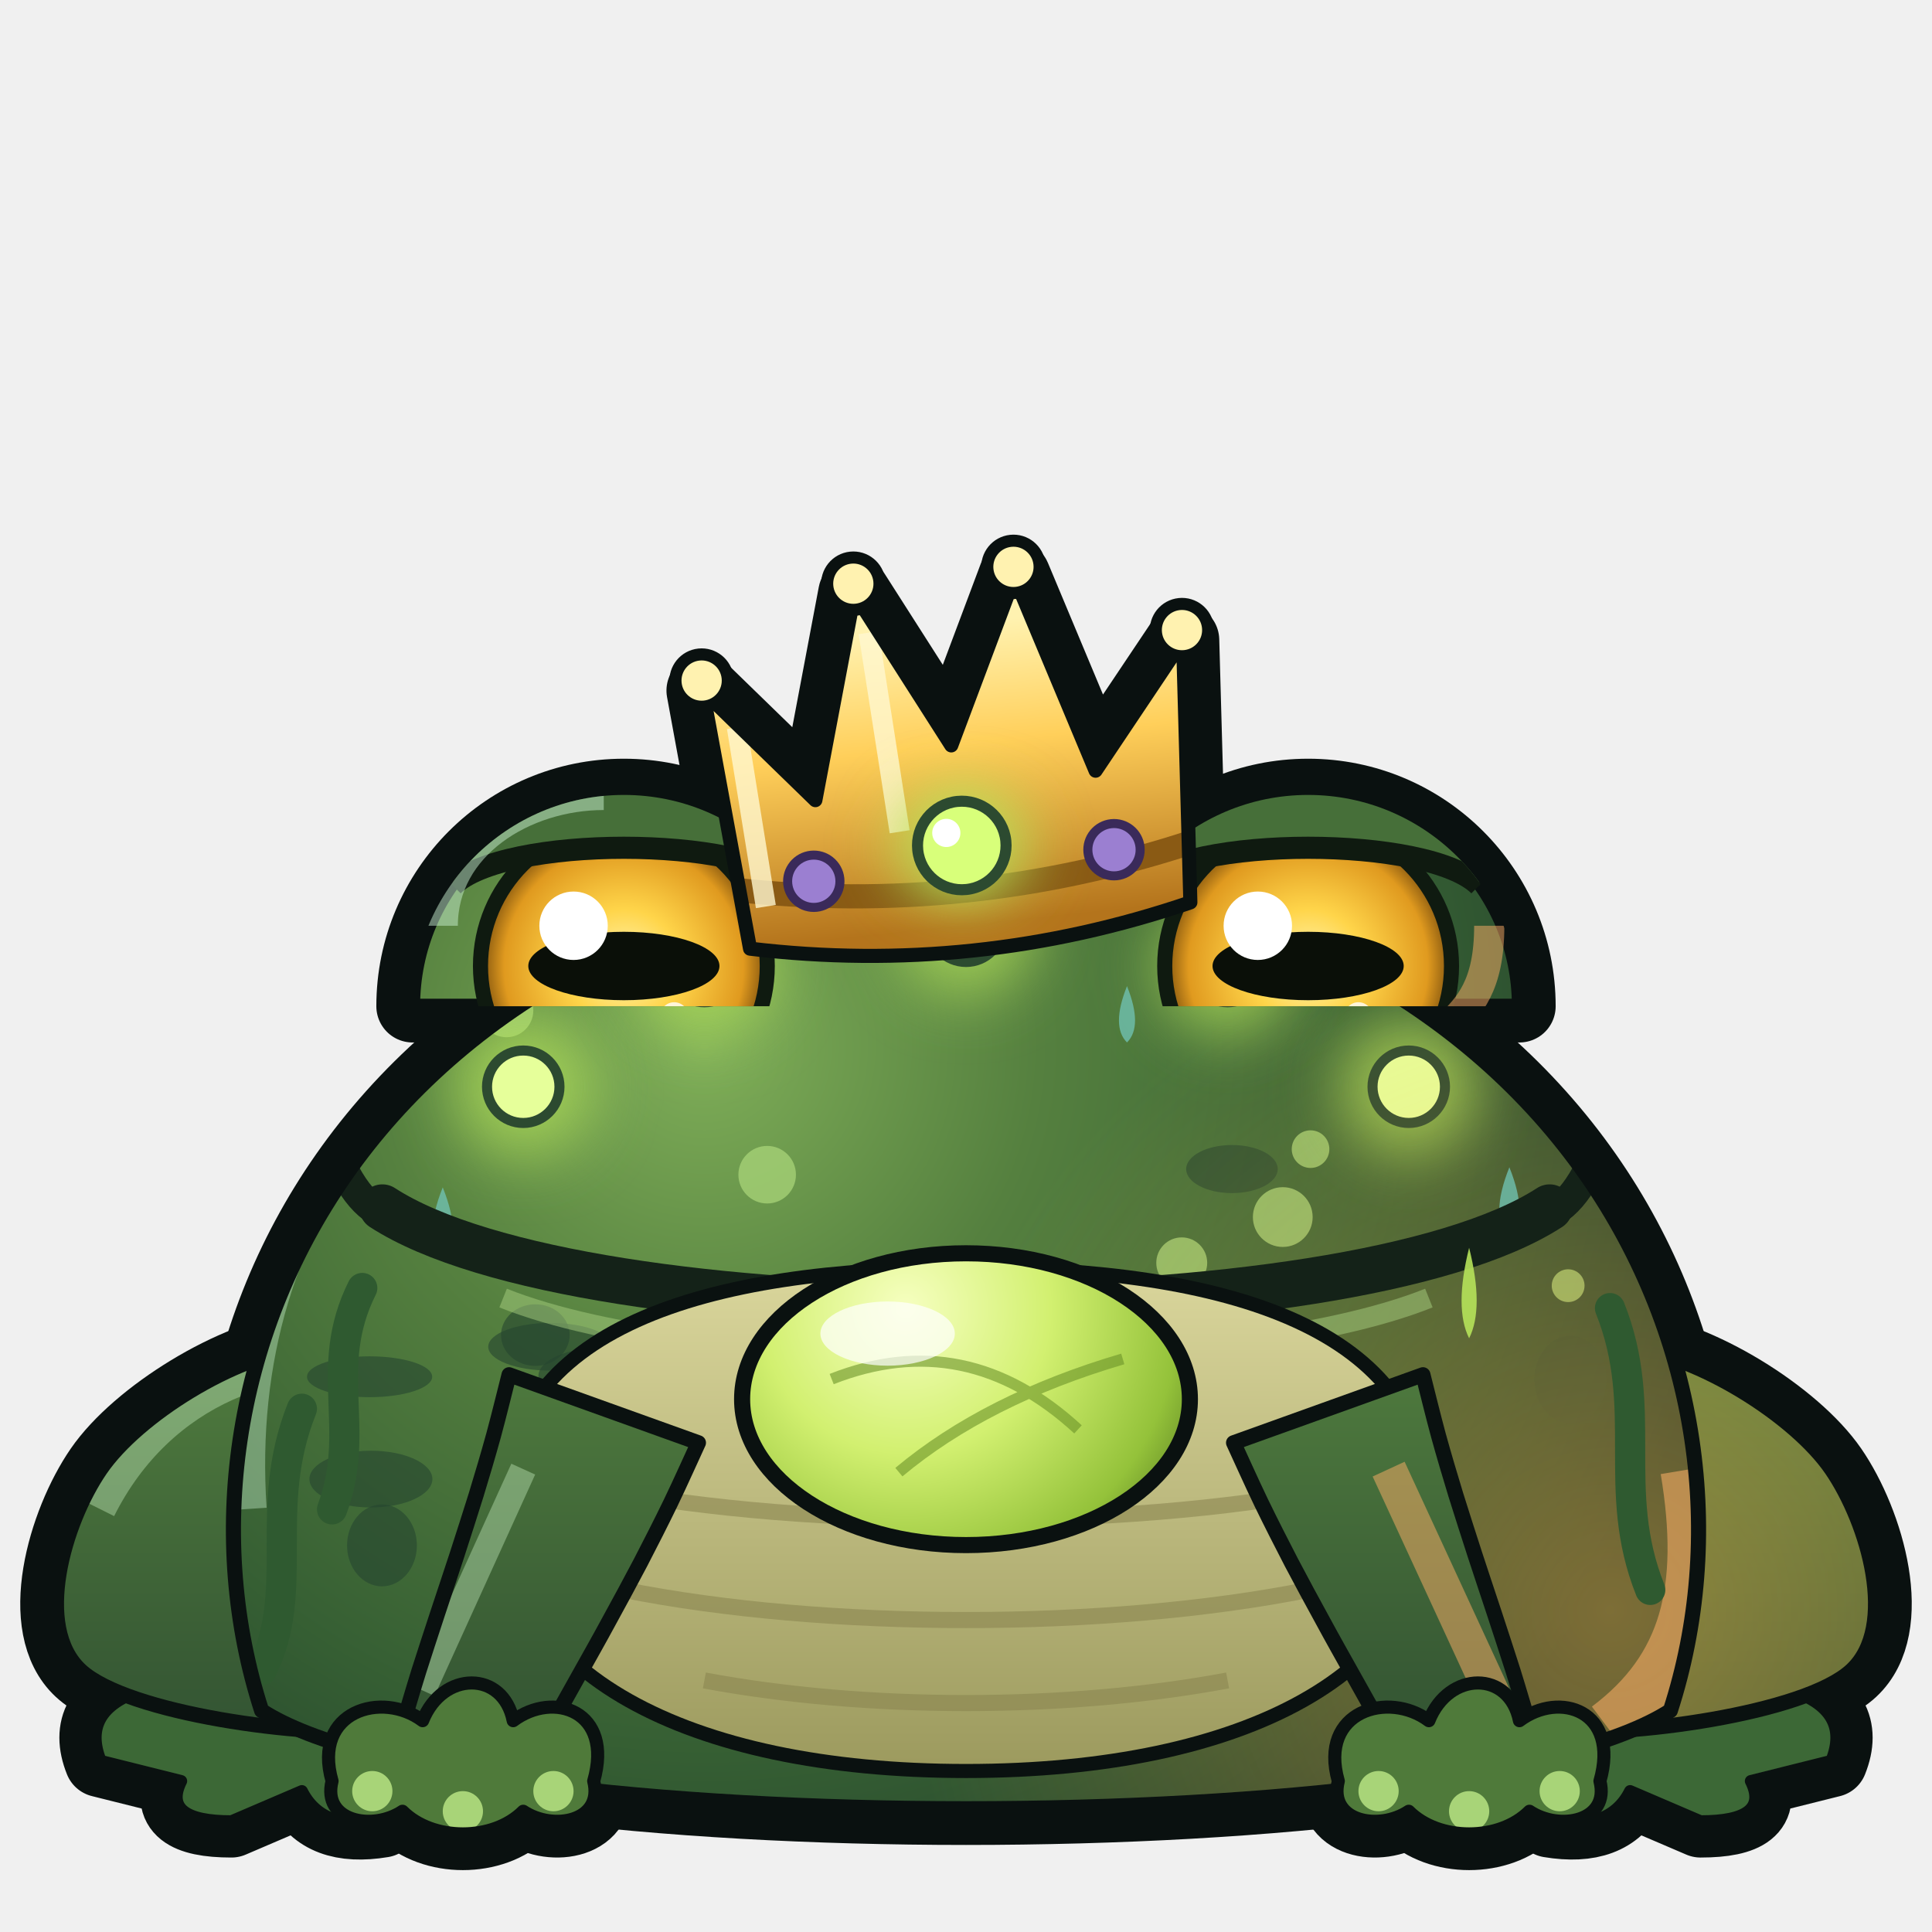
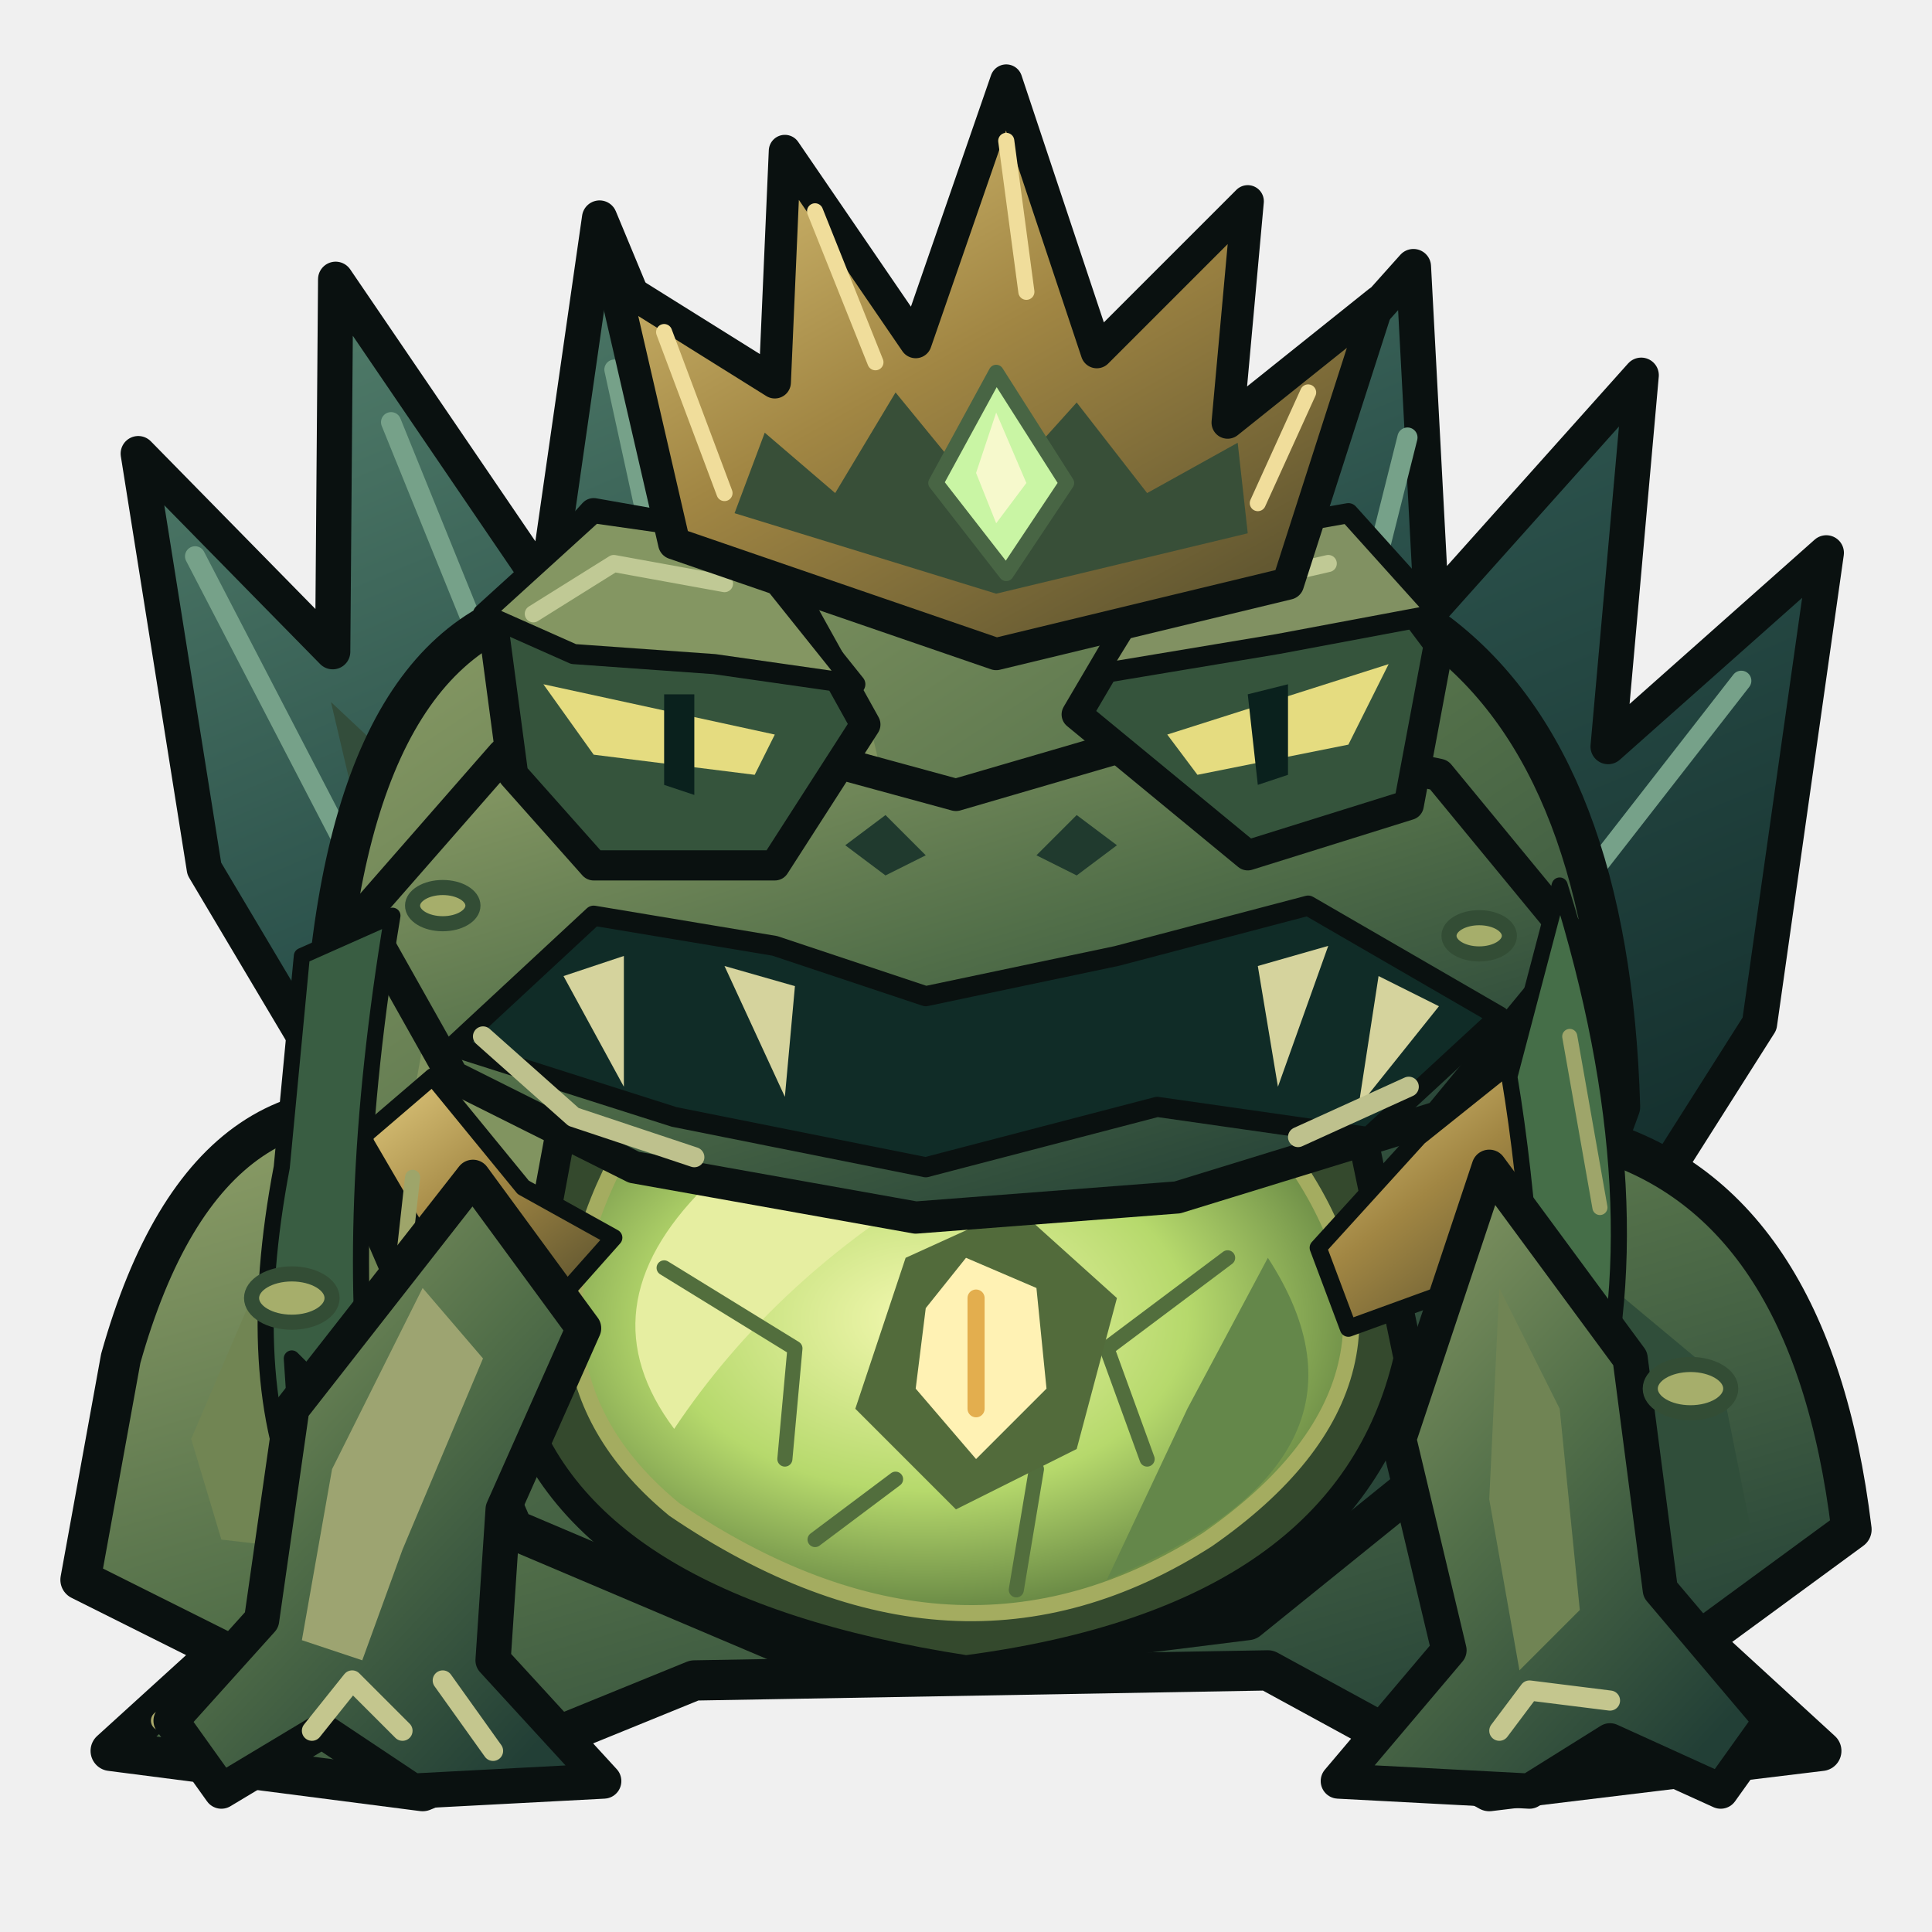
<svg xmlns="http://www.w3.org/2000/svg" viewBox="0 0 192 192" width="192" height="192">
  <defs>
-     <radialGradient id="bq0-skin" gradientUnits="userSpaceOnUse" cx="70" cy="104" r="104">
-       <stop offset="0" stop-color="#7fae58" />
-       <stop offset="0.32" stop-color="#55803f" />
-       <stop offset="0.68" stop-color="#355e33" />
-       <stop offset="1" stop-color="#1f3a2a" />
+     <linearGradient id="hl-marshqueen-0-skin" x1="0" y1="0" x2="0.75" y2="1">
+       <stop stop-color="#91a169" />
+       <stop offset=".52" stop-color="#526f49" />
+       <stop offset="1" stop-color="#223f36" />
+     </linearGradient>
+     <linearGradient id="hl-marshqueen-0-fin" x1="0" y1="0" x2="0.75" y2="1">
+       <stop stop-color="#5a8771" />
+       <stop offset=".52" stop-color="#2b514b" />
+       <stop offset="1" stop-color="#142f2d" />
+     </linearGradient>
+     <linearGradient id="hl-marshqueen-0-brass" x1="0" y1="0" x2="0.75" y2="1">
+       <stop stop-color="#e3cc80" />
+       <stop offset=".52" stop-color="#a18643" />
+       <stop offset="1" stop-color="#5c532f" />
+     </linearGradient>
+     <radialGradient id="hl-marshqueen-0-sac" cx=".45" cy=".42" r=".65">
+       <stop stop-color="#f3f8b0" />
+       <stop offset=".52" stop-color="#b6d96c" />
+       <stop offset="1" stop-color="#517039" />
    </radialGradient>
-     <linearGradient id="bq0-belly" gradientUnits="userSpaceOnUse" x1="0" y1="124" x2="0" y2="176">
-       <stop offset="0" stop-color="#dcd89e" />
-       <stop offset="1" stop-color="#9c9a5e" />
-     </linearGradient>
-     <radialGradient id="bq0-sac" gradientUnits="userSpaceOnUse" cx="90" cy="130" r="32">
-       <stop offset="0" stop-color="#f6ffc0" />
-       <stop offset="0.45" stop-color="#d2f070" />
-       <stop offset="0.85" stop-color="#94c23a" />
-       <stop offset="1" stop-color="#6a9228" />
-     </radialGradient>
-     <radialGradient id="bq0-iris" gradientUnits="userSpaceOnUse" cx="0" cy="0" r="14">
-       <stop offset="0" stop-color="#fff6b8" />
-       <stop offset="0.4" stop-color="#ffd54a" />
-       <stop offset="0.85" stop-color="#e09a1f" />
-       <stop offset="1" stop-color="#8a5a10" />
-     </radialGradient>
-     <linearGradient id="bq0-gold" gradientUnits="userSpaceOnUse" x1="0" y1="62" x2="0" y2="92">
-       <stop offset="0" stop-color="#fff2b0" />
-       <stop offset="0.4" stop-color="#ffcf5a" />
-       <stop offset="1" stop-color="#b4741c" />
-     </linearGradient>
-     <linearGradient id="bq0-limb" gradientUnits="userSpaceOnUse" x1="0" y1="120" x2="0" y2="182">
-       <stop offset="0" stop-color="#5a8a42" />
-       <stop offset="1" stop-color="#2c4a30" />
-     </linearGradient>
-     <radialGradient id="bq0-warm" gradientUnits="userSpaceOnUse" cx="160" cy="160" r="70">
-       <stop offset="0" stop-color="#ffb547" stop-opacity="0.42" />
-       <stop offset="1" stop-color="#ffb547" stop-opacity="0" />
-     </radialGradient>
-     <filter id="bq0-glow" x="-60%" y="-60%" width="220%" height="220%">
-       <feGaussianBlur stdDeviation="3" />
-     </filter>
-     <filter id="bq0-glow2" x="-60%" y="-60%" width="220%" height="220%">
-       <feGaussianBlur stdDeviation="5" />
-     </filter>
  </defs>
-   <g>
-     <path d="M 32 170 L 14 168 Q 8 170 10 175 L 18 177 Q 16 181 23 181 L 30 178 Q 32 182 38 181 L 42 175 Z" fill="#0a1110" stroke="#0a1110" stroke-width="7.2" stroke-linejoin="round" stroke-linecap="round" />
-     <path d="M 8 166 C 3.33 161.67 6.33 151.33 10 146 C 13.67 140.67 23.33 134.67 30 134 C 36.67 133.33 46 137.33 50 142 C 54 146.67 56 157 54 162 C 52 167 45.67 171.33 38 172 C 30.33 172.67 12.67 170.33 8 166 Z" transform="translate(96 178) scale(1 1) translate(-96 -178)" fill="#0a1110" stroke="#0a1110" stroke-width="7.2" stroke-linejoin="round" stroke-linecap="round" />
-     <path d="M 160 170 L 178 168 Q 184 170 182 175 L 174 177 Q 176 181 169 181 L 162 178 Q 160 182 154 181 L 150 175 Z" fill="#0a1110" stroke="#0a1110" stroke-width="7.2" stroke-linejoin="round" stroke-linecap="round" />
-     <path d="M 184 166 C 188.67 161.67 185.67 151.33 182 146 C 178.33 140.67 168.67 134.67 162 134 C 155.33 133.33 146 137.33 142 142 C 138 146.67 136 157 138 162 C 140 167 146.33 171.33 154 172 C 161.67 172.67 179.33 170.33 184 166 Z" transform="translate(96 178) scale(1 1) translate(-96 -178)" fill="#0a1110" stroke="#0a1110" stroke-width="7.2" stroke-linejoin="round" stroke-linecap="round" />
-     <path d="M 41 100 A 21 21 0 1 1 83 100 Z" transform="translate(96 178) scale(1 1) translate(-96 -178)" fill="#0a1110" stroke="#0a1110" stroke-width="7.2" stroke-linejoin="round" stroke-linecap="round" />
-     <path d="M 109 100 A 21 21 0 1 1 151 100 Z" transform="translate(96 178) scale(1 1) translate(-96 -178)" fill="#0a1110" stroke="#0a1110" stroke-width="7.2" stroke-linejoin="round" stroke-linecap="round" />
-     <path d="M 26 170 C 15 136 36 90 96 86 C 156 90 177 136 166 170 C 146 183 46 183 26 170 Z" transform="translate(96 178) scale(1 1) translate(-96 -178)" fill="#0a1110" stroke="#0a1110" stroke-width="7.2" stroke-linejoin="round" stroke-linecap="round" />
-     <path d="M 50.59 136.62 C 50.33 137.63 49.59 140.67 49.05 142.65 C 48.5 144.64 47.92 146.59 47.32 148.56 C 46.71 150.53 46.06 152.51 45.43 154.48 C 44.79 156.44 44.13 158.4 43.49 160.34 C 42.86 162.27 42.22 164.2 41.63 166.06 C 41.05 167.92 40.27 170.59 40 171.5 L 52 176.5 C 52.44 175.69 53.74 173.29 54.66 171.62 C 55.59 169.95 56.56 168.25 57.54 166.48 C 58.53 164.71 59.56 162.89 60.57 161.02 C 61.59 159.16 62.63 157.24 63.65 155.3 C 64.66 153.35 65.7 151.31 66.66 149.33 C 67.62 147.34 68.95 144.37 69.41 143.38 Z" fill="#0a1110" stroke="#0a1110" stroke-width="7.2" stroke-linejoin="round" stroke-linecap="round" />
-     <path d="M 33 177 C 31 170 38 168 42 171 C 44 166 50 166 51 171 C 55 168 61 170 59 177 C 60 181 55 182 52 180 C 49 183 43 183 40 180 C 37 182 32 181 33 177 Z" fill="#0a1110" stroke="#0a1110" stroke-width="7.2" stroke-linejoin="round" stroke-linecap="round" />
-     <path d="M 122.59 143.38 C 123.05 144.37 124.38 147.34 125.34 149.33 C 126.3 151.31 127.34 153.35 128.35 155.3 C 129.37 157.24 130.41 159.16 131.43 161.02 C 132.44 162.89 133.47 164.71 134.46 166.48 C 135.44 168.25 136.41 169.95 137.34 171.62 C 138.26 173.29 139.56 175.69 140 176.5 L 152 171.5 C 151.73 170.59 150.95 167.92 150.37 166.06 C 149.78 164.2 149.14 162.27 148.51 160.34 C 147.87 158.4 147.21 156.44 146.57 154.48 C 145.94 152.51 145.29 150.53 144.68 148.56 C 144.08 146.59 143.5 144.64 142.95 142.65 C 142.41 140.67 141.67 137.63 141.41 136.62 Z" fill="#0a1110" stroke="#0a1110" stroke-width="7.2" stroke-linejoin="round" stroke-linecap="round" />
-     <path d="M 133 177 C 131 170 138 168 142 171 C 144 166 150 166 151 171 C 155 168 161 170 159 177 C 160 181 155 182 152 180 C 149 183 143 183 140 180 C 137 182 132 181 133 177 Z" fill="#0a1110" stroke="#0a1110" stroke-width="7.2" stroke-linejoin="round" stroke-linecap="round" />
-     <path d="M 74 92 L 72 66 L 82 78 L 88 58 L 96 74 L 104 58 L 110 78 L 120 66 L 118 92 Q 96 97 74 92 Z" transform="translate(96 178) scale(1 1) translate(-96 -178) rotate(-6 96 88)" fill="#0a1110" stroke="#0a1110" stroke-width="7.2" stroke-linejoin="round" stroke-linecap="round" />
-   </g>
-   <g>
-     <g>
-       <path d="M 32 170 L 14 168 Q 8 170 10 175 L 18 177 Q 16 181 23 181 L 30 178 Q 32 182 38 181 L 42 175 Z" fill="#3c6836" />
-       <path d="M 32 170 L 14 168 Q 8 170 10 175 L 18 177 Q 16 181 23 181 L 30 178 Q 32 182 38 181 L 42 175 Z" fill="none" stroke="#0a1110" stroke-width="1.2" stroke-linejoin="round" stroke-linecap="round" />
+   <g stroke-linejoin="round" stroke-linecap="round">
+     <g transform="rotate(2 96 125)">
+       <path d="M37 117 19 89 11 48 31 67 30 30 52 60 56 23 72 58 92 47 117 49 137 25 140 59 160 35 158 72 179 52 174 99 157 128Z" fill="url(#hl-marshqueen-0-fin)" stroke="#0a1110" stroke-width="3.5" />
+       <path d="M17 58 39 97 52 111M36 44 57 91M58 38 70 85M150 94 171 65M137 42 128 84" fill="none" stroke="#76a189" stroke-width="2" />
+       <path d="M31 72 40 105 29 101 35 119 46 127 55 113 47 86Z" fill="#334d3b" stroke="none" stroke-width="3" />
    </g>
-     <g transform="translate(96 178) scale(1 1) translate(-96 -178)">
-       <path d="M 8 166 C 3.33 161.67 6.33 151.33 10 146 C 13.67 140.67 23.33 134.67 30 134 C 36.67 133.33 46 137.33 50 142 C 54 146.67 56 157 54 162 C 52 167 45.67 171.33 38 172 C 30.33 172.67 12.67 170.33 8 166 Z" fill="url(#bq0-limb)" />
-       <clipPath id="bq0-c1">
-         <path d="M 8 166 C 3.33 161.67 6.33 151.33 10 146 C 13.67 140.67 23.33 134.67 30 134 C 36.67 133.33 46 137.33 50 142 C 54 146.67 56 157 54 162 C 52 167 45.67 171.33 38 172 C 30.33 172.67 12.67 170.33 8 166 Z" />
-       </clipPath>
-       <g clip-path="url(#bq0-c1)">
-         <path d="M 10 150 C 16 138 28 134 38 136" fill="none" stroke="#c8f0c0" stroke-width="3" opacity="0.4" />
+     <path d="M46 112 Q21 103 12 135 L8 157 22 164 11 174 42 178 69 167 126 166 148 178 181 174 169 163 184 152 Q180 119 158 113Z" fill="url(#hl-marshqueen-0-skin)" stroke="#0a1110" stroke-width="4" />
+     <path d="M28 122 19 143 22 153 39 155 49 142 46 123Z" fill="#718553" stroke="none" stroke-width="3" />
+     <path d="M153 122 171 137 174 152 162 157 145 143Z" fill="#304e3a" stroke="none" stroke-width="3" />
+     <path d="M16 171 28 168 36 174M151 174 163 168 175 171" fill="none" stroke="#acaa6b" stroke-width="2" />
+     <g transform="translate(96 157) scale(1 1) translate(-96 -157)">
+       <path d="M32 108 Q33 65 54 60 L68 53 119 52 143 63 Q160 76 161 110 L150 140 124 161 84 166 51 152Z" fill="url(#hl-marshqueen-0-skin)" stroke="#0a1110" stroke-width="4" />
+       <path d="M44 93 47 77 67 67 86 70 92 96 69 110 52 127 40 115Z" fill="#819460" stroke="none" stroke-width="3" />
+       <path d="M123 68 144 77 154 98 146 124 125 137 114 114Z" fill="#304e3c" stroke="none" stroke-width="3" />
+       <g transform="translate(96 135) scale(1 1) translate(-96 -135)">
+         <path d="M56 111 Q94 98 135 111 L140 135 Q134 161 96 166 Q57 160 51 138Z" fill="#34492d" stroke="#0a1110" stroke-width="3" />
+         <path d="M62 114 Q97 105 129 116 Q143 137 120 153 Q95 169 67 150 Q50 136 62 114Z" fill="url(#hl-marshqueen-0-sac)" stroke="#a4ac60" stroke-width="1.6" />
+         <path d="M70 118 Q85 113 94 117 Q77 127 67 142 Q58 130 70 118Z" fill="#e6eea1" stroke="none" stroke-width="3" />
+         <path d="M126 125 Q139 145 110 157 L118 140Z" fill="#64874a" stroke="none" stroke-width="3" />
+         <path d="M66 126 79 134 78 145M122 125 110 134 114 145M81 153 89 147M101 158 103 146" fill="none" stroke="#526e3d" stroke-width="1.5" />
+         <path d="M90 125 101 120 111 129 107 144 95 150 85 140Z" fill="#526b3b" stroke="none" stroke-width="3" />
+         <path d="M96 125 103 128 104 138 97 145 91 138 92 130Z" fill="#fff2b4" stroke="none" stroke-width="3" />
+         <path d="M97 129 97 140" fill="none" stroke="#e3ae4e" stroke-width="1.7" />
      </g>
-       <path d="M 8 166 C 3.33 161.67 6.33 151.33 10 146 C 13.67 140.67 23.33 134.67 30 134 C 36.67 133.33 46 137.33 50 142 C 54 146.67 56 157 54 162 C 52 167 45.67 171.33 38 172 C 30.33 172.67 12.67 170.33 8 166 Z" fill="none" stroke="#0a1110" stroke-width="1.5" stroke-linejoin="round" stroke-linecap="round" />
+       <path d="M36 91 50 75 73 73 95 79 119 72 143 77 157 94 143 111 117 119 91 121 63 116 45 107Z" fill="url(#hl-marshqueen-0-skin)" stroke="#0a1110" stroke-width="3.2" />
+       <path d="M45 104 59 91 77 94 92 99 111 95 130 90 149 101 136 113 115 110 92 116 67 111Z" fill="#102c27" stroke="#0a1110" stroke-width="2" />
+       <path d="M56 97 62 95 62 108ZM72 96 79 98 78 109ZM125 96 132 94 127 108ZM137 97 143 100 135 110Z" fill="#d5d39d" stroke="none" stroke-width="3" />
+       <path d="M48 103 57 111 69 115M129 113 140 108" fill="none" stroke="#bec18d" stroke-width="2" />
+       <path d="M51 77 49 62 59 51 76 54 86 72 77 86 59 86Z" fill="#35543c" stroke="#0a1110" stroke-width="3" />
+       <path d="M107 71 117 54 134 52 143 64 140 80 124 85Z" fill="#35543c" stroke="#0a1110" stroke-width="3" />
+       <path d="M54 68 77 73 75 77 59 75Z" fill="#e5dc80" stroke="none" stroke-width="3" />
+       <path d="M116 73 138 66 134 74 119 77Z" fill="#e5dc80" stroke="none" stroke-width="3" />
+       <path d="M66 69 69 69 69 79 66 78ZM124 69 128 68 128 77 125 78Z" fill="#0a211d" stroke="none" stroke-width="3" />
+       <path d="M48 61 59 51 73 53 85 68 71 66 57 65Z" fill="#849662" stroke="#0a1110" stroke-width="2" />
+       <path d="M109 67 117 54 134 51 143 61 127 64Z" fill="#819162" stroke="#0a1110" stroke-width="2" />
+       <path d="M53 61 61 56 72 58M119 59 132 56" fill="none" stroke="#c0c995" stroke-width="1.7" />
+       <path d="M84 84 88 81 92 85 88 87ZM103 85 107 81 111 84 107 87Z" fill="#203a2e" stroke="none" stroke-width="3" />
+       <path d="M67 54 61 28 77 38 78 15 91 34 100 8 109 35 124 20 122 42 137 30 128 58 99 65Z" fill="url(#hl-marshqueen-0-brass)" stroke="#0a1110" stroke-width="3.2" />
+       <path d="M73 51 76 43 83 49 89 39 98 50 107 40 114 49 123 44 124 53 99 59Z" fill="#384f38" stroke="none" stroke-width="3" />
+       <path d="M99 37 106 48 100 57 93 48Z" fill="#c9f5a4" stroke="#486544" stroke-width="1.5" />
+       <path d="M99 41 102 48 99 52 97 47Z" fill="#f6f9cc" stroke="none" stroke-width="3" />
+       <path d="M66 33 72 49M81 21 87 36M100 14 102 29M125 50 130 39" fill="none" stroke="#f0dd9b" stroke-width="1.6" />
+       <path d="M43 107 52 118 61 123 53 132 43 125 36 113Z" fill="url(#hl-marshqueen-0-brass)" stroke="#0a1110" stroke-width="1.7" />
+       <path d="M141 113 151 105 157 114 145 128 134 132 131 124Z" fill="url(#hl-marshqueen-0-brass)" stroke="#0a1110" stroke-width="1.7" />
+       <path d="M39 91 Q34 121 37 143 L29 135 30 150 Q24 137 28 116 L30 95Z" fill="#395d42" stroke="#0a1110" stroke-width="1.6" />
+       <path d="M155 88 Q165 120 158 143 L156 132 153 151 Q153 125 150 107Z" fill="#456e48" stroke="#0a1110" stroke-width="1.6" />
+       <path d="M41 117 39 135M156 103 159 120" fill="none" stroke="#9ea56a" stroke-width="1.5" />
    </g>
-     <g>
-       <path d="M 160 170 L 178 168 Q 184 170 182 175 L 174 177 Q 176 181 169 181 L 162 178 Q 160 182 154 181 L 150 175 Z" fill="#3c6836" />
-       <path d="M 160 170 L 178 168 Q 184 170 182 175 L 174 177 Q 176 181 169 181 L 162 178 Q 160 182 154 181 L 150 175 Z" fill="none" stroke="#0a1110" stroke-width="1.2" stroke-linejoin="round" stroke-linecap="round" />
-     </g>
-     <g transform="translate(96 178) scale(1 1) translate(-96 -178)">
-       <path d="M 184 166 C 188.67 161.67 185.67 151.33 182 146 C 178.33 140.67 168.67 134.67 162 134 C 155.33 133.33 146 137.33 142 142 C 138 146.67 136 157 138 162 C 140 167 146.33 171.33 154 172 C 161.67 172.67 179.33 170.33 184 166 Z" fill="url(#bq0-limb)" />
-       <clipPath id="bq0-c3">
-         <path d="M 184 166 C 188.67 161.67 185.67 151.33 182 146 C 178.33 140.67 168.67 134.67 162 134 C 155.33 133.33 146 137.33 142 142 C 138 146.67 136 157 138 162 C 140 167 146.33 171.33 154 172 C 161.67 172.67 179.33 170.33 184 166 Z" />
-       </clipPath>
-       <g clip-path="url(#bq0-c3)">
-         <rect x="100" y="120" width="92" height="70" fill="url(#bq0-warm)" />
-       </g>
-       <path d="M 184 166 C 188.67 161.67 185.67 151.33 182 146 C 178.33 140.67 168.67 134.67 162 134 C 155.33 133.33 146 137.33 142 142 C 138 146.67 136 157 138 162 C 140 167 146.33 171.33 154 172 C 161.67 172.67 179.33 170.33 184 166 Z" fill="none" stroke="#0a1110" stroke-width="1.5" stroke-linejoin="round" stroke-linecap="round" />
-     </g>
-     <g transform="translate(96 178) scale(1 1) translate(-96 -178)">
-       <path d="M 41 100 A 21 21 0 1 1 83 100 Z" fill="url(#bq0-skin)" />
-       <path d="M 41 100 A 21 21 0 1 1 83 100 Z" fill="none" stroke="#0a1110" stroke-width="1.5" stroke-linejoin="round" stroke-linecap="round" />
-     </g>
-     <g transform="translate(96 178) scale(1 1) translate(-96 -178)">
-       <path d="M 109 100 A 21 21 0 1 1 151 100 Z" fill="url(#bq0-skin)" />
-       <path d="M 109 100 A 21 21 0 1 1 151 100 Z" fill="none" stroke="#0a1110" stroke-width="1.5" stroke-linejoin="round" stroke-linecap="round" />
-     </g>
-     <g transform="translate(96 178) scale(1 1) translate(-96 -178)">
-       <path d="M 26 170 C 15 136 36 90 96 86 C 156 90 177 136 166 170 C 146 183 46 183 26 170 Z" fill="url(#bq0-skin)" />
-       <clipPath id="bq0-c6">
-         <path d="M 26 170 C 15 136 36 90 96 86 C 156 90 177 136 166 170 C 146 183 46 183 26 170 Z" />
-       </clipPath>
-       <g clip-path="url(#bq0-c6)">
-         <ellipse cx="34.07" cy="110.42" rx="3.91" ry="2.95" fill="#24452f" opacity="0.6" />
-         <ellipse cx="36.86" cy="146.99" rx="6.11" ry="2.82" fill="#24452f" opacity="0.6" />
-         <ellipse cx="71.92" cy="152.57" rx="5.65" ry="4.99" fill="#24452f" opacity="0.6" />
-         <ellipse cx="156.06" cy="137.1" rx="3.58" ry="4.36" fill="#24452f" opacity="0.6" />
-         <ellipse cx="118.13" cy="133.64" rx="5.62" ry="2.44" fill="#24452f" opacity="0.6" />
-         <ellipse cx="52.16" cy="148.07" rx="4.76" ry="3.93" fill="#24452f" opacity="0.6" />
-         <ellipse cx="53.2" cy="132.68" rx="3.41" ry="3.06" fill="#24452f" opacity="0.6" />
-         <ellipse cx="37.96" cy="153.58" rx="3.47" ry="4.07" fill="#24452f" opacity="0.6" />
-         <ellipse cx="59.9" cy="136.74" rx="6.39" ry="2.82" fill="#24452f" opacity="0.6" />
-         <ellipse cx="122.43" cy="116.18" rx="4.55" ry="2.39" fill="#24452f" opacity="0.6" />
-         <ellipse cx="36.73" cy="136.82" rx="6.22" ry="2.03" fill="#24452f" opacity="0.6" />
-         <ellipse cx="54.7" cy="133.84" rx="6.18" ry="2.37" fill="#24452f" opacity="0.6" />
-         <circle cx="155.84" cy="127.77" r="1.63" fill="#a8d478" opacity="0.75" />
-         <circle cx="130.24" cy="114.2" r="1.87" fill="#a8d478" opacity="0.75" />
-         <circle cx="115.61" cy="137.77" r="2.34" fill="#a8d478" opacity="0.75" />
-         <circle cx="50.34" cy="100.42" r="2.66" fill="#a8d478" opacity="0.75" />
-         <circle cx="114.99" cy="139.02" r="2.81" fill="#a8d478" opacity="0.75" />
-         <circle cx="103.86" cy="144.69" r="1.66" fill="#a8d478" opacity="0.75" />
-         <circle cx="95.18" cy="145.38" r="3.16" fill="#a8d478" opacity="0.75" />
-         <circle cx="117.44" cy="125.5" r="2.53" fill="#a8d478" opacity="0.75" />
-         <circle cx="76.24" cy="116.74" r="2.86" fill="#a8d478" opacity="0.75" />
-         <circle cx="127.48" cy="120.95" r="2.97" fill="#a8d478" opacity="0.75" />
-         <circle cx="52" cy="108" r="7" fill="#b6e35a" filter="url(#bq0-glow)" opacity="0.7" />
-         <circle cx="52" cy="108" r="3.6" fill="#e6ff9a" stroke="#2c4a30" stroke-width="1" />
-         <circle cx="70" cy="96" r="7" fill="#b6e35a" filter="url(#bq0-glow)" opacity="0.7" />
-         <circle cx="70" cy="96" r="3.6" fill="#e6ff9a" stroke="#2c4a30" stroke-width="1" />
-         <circle cx="122" cy="96" r="7" fill="#b6e35a" filter="url(#bq0-glow)" opacity="0.7" />
-         <circle cx="122" cy="96" r="3.6" fill="#e6ff9a" stroke="#2c4a30" stroke-width="1" />
-         <circle cx="140" cy="108" r="7" fill="#b6e35a" filter="url(#bq0-glow)" opacity="0.7" />
-         <circle cx="140" cy="108" r="3.6" fill="#e6ff9a" stroke="#2c4a30" stroke-width="1" />
-         <circle cx="96" cy="92" r="7" fill="#b6e35a" filter="url(#bq0-glow)" opacity="0.7" />
-         <circle cx="96" cy="92" r="3.6" fill="#e6ff9a" stroke="#2c4a30" stroke-width="1" />
-         <rect x="80" y="100" width="112" height="90" fill="url(#bq0-warm)" />
-         <path d="M 24 150 C 22 120 40 96 76 89" fill="none" stroke="#c8f0d0" stroke-width="5" opacity="0.4" />
-         <path d="M 168 146 C 170 158 168 166 160 172" fill="none" stroke="#ffb067" stroke-width="6" opacity="0.55" />
-         <path d="M 30 140 C 26 150 30 158 26 166 M 36 128 C 32 136 36 142 33 150 M 160 130 C 164 140 160 148 164 158" fill="none" stroke="#2f5a30" stroke-width="3" stroke-linecap="round" />
-         <path d="M 44 118 q -2 5 0 7 q 2 -2 0 -7 Z M 150 116 q -2 5 0 7 q 2 -2 0 -7 Z M 112 98 q -1.6 4 0 5.6 q 1.6 -1.6 0 -5.6 Z" fill="#6fc0b0" opacity="0.8" />
-         <path d="M 38 120 C 58 133 134 133 154 120" fill="none" stroke="#142218" stroke-width="4.6" stroke-linecap="round" />
-         <path d="M 34 116 C 36 120 38 121 40 121 M 158 116 C 156 120 154 121 152 121" fill="none" stroke="#142218" stroke-width="3" stroke-linecap="round" />
-         <path d="M 50 129 C 70 137 122 137 142 129" fill="none" stroke="#a8d080" stroke-width="2" opacity="0.5" />
-         <path d="M 146 124 q -1.5 6 0 9 q 1.5 -3 0 -9 Z" fill="#b6e35a" opacity="0.9" />
-       </g>
-       <path d="M 26 170 C 15 136 36 90 96 86 C 156 90 177 136 166 170 C 146 183 46 183 26 170 Z" fill="none" stroke="#0a1110" stroke-width="1.5" stroke-linejoin="round" stroke-linecap="round" />
-     </g>
-     <g transform="translate(96 178) scale(1 1) translate(-96 -178)">
-       <path d="M 50 150 C 50 132 70 126 96 126 C 122 126 142 132 142 150 C 142 166 124 176 96 176 C 68 176 50 166 50 150 Z" fill="url(#bq0-belly)" />
-       <clipPath id="bq0-c7">
-         <path d="M 50 150 C 50 132 70 126 96 126 C 122 126 142 132 142 150 C 142 166 124 176 96 176 C 68 176 50 166 50 150 Z" />
-       </clipPath>
-       <g clip-path="url(#bq0-c7)">
-         <path d="M 60 148 C 80 152 112 152 132 148 M 62 158 C 82 162 110 162 130 158 M 70 167 C 86 170 106 170 122 167" fill="none" stroke="#8a8650" stroke-width="1.6" opacity="0.6" />
-       </g>
-       <path d="M 50 150 C 50 132 70 126 96 126 C 122 126 142 132 142 150 C 142 166 124 176 96 176 C 68 176 50 166 50 150 Z" fill="none" stroke="#0a1110" stroke-width="1.4" stroke-linejoin="round" stroke-linecap="round" />
-     </g>
-     <g transform="translate(96 178) scale(1 1) translate(-96 -178)">
-       <path d="M 73.75 139.05 A 22.25 14.5 0 1 0 118.25 139.05 A 22.25 14.5 0 1 0 73.75 139.05 Z" fill="url(#bq0-sac)" />
-       <clipPath id="bq0-c8">
-         <path d="M 73.75 139.05 A 22.25 14.5 0 1 0 118.25 139.05 A 22.25 14.5 0 1 0 73.75 139.05 Z" />
-       </clipPath>
-       <g clip-path="url(#bq0-c8)">
-         <path d="M 82.65 137.05 Q 96 131.8 107.13 142.05 M 89.33 146.3 Q 98 139.05 111.58 135.05" fill="none" stroke="#6a9228" stroke-width="1.1" opacity="0.6" />
-         <ellipse cx="88.21" cy="132.53" rx="6.68" ry="3.19" fill="#ffffff" opacity="0.7" />
-       </g>
-       <path d="M 73.75 139.05 A 22.25 14.5 0 1 0 118.25 139.05 A 22.25 14.5 0 1 0 73.75 139.05 Z" fill="none" stroke="#0a1110" stroke-width="1.6" stroke-linejoin="round" stroke-linecap="round" />
-     </g>
-     <g>
-       <path d="M 50.59 136.62 C 50.33 137.63 49.59 140.67 49.05 142.65 C 48.5 144.64 47.92 146.59 47.32 148.56 C 46.71 150.53 46.06 152.51 45.43 154.48 C 44.79 156.44 44.13 158.4 43.49 160.34 C 42.86 162.27 42.22 164.2 41.63 166.06 C 41.05 167.92 40.27 170.59 40 171.5 L 52 176.5 C 52.44 175.69 53.74 173.29 54.66 171.62 C 55.59 169.95 56.56 168.25 57.54 166.48 C 58.53 164.71 59.56 162.89 60.57 161.02 C 61.59 159.16 62.63 157.24 63.65 155.3 C 64.66 153.35 65.7 151.31 66.66 149.33 C 67.62 147.34 68.95 144.37 69.41 143.38 Z" fill="url(#bq0-limb)" />
-       <clipPath id="bq0-c9">
-         <path d="M 50.59 136.62 C 50.33 137.63 49.59 140.67 49.05 142.65 C 48.5 144.64 47.92 146.59 47.32 148.56 C 46.71 150.53 46.06 152.51 45.43 154.48 C 44.79 156.44 44.13 158.4 43.49 160.34 C 42.86 162.27 42.22 164.2 41.63 166.06 C 41.05 167.92 40.27 170.59 40 171.5 L 52 176.5 C 52.44 175.69 53.74 173.29 54.66 171.62 C 55.59 169.95 56.56 168.25 57.54 166.48 C 58.53 164.71 59.56 162.89 60.57 161.02 C 61.59 159.16 62.63 157.24 63.65 155.3 C 64.66 153.35 65.7 151.31 66.66 149.33 C 67.62 147.34 68.95 144.37 69.41 143.38 Z" />
-       </clipPath>
-       <g clip-path="url(#bq0-c9)">
-         <path d="M 52 146 L 42 168" stroke="#c8f0c0" stroke-width="2.6" opacity="0.4" />
-       </g>
-       <path d="M 50.59 136.62 C 50.33 137.63 49.59 140.67 49.05 142.65 C 48.5 144.64 47.92 146.59 47.32 148.56 C 46.71 150.53 46.06 152.51 45.43 154.48 C 44.79 156.44 44.13 158.4 43.49 160.34 C 42.86 162.27 42.22 164.2 41.63 166.06 C 41.05 167.92 40.27 170.59 40 171.5 L 52 176.5 C 52.44 175.69 53.74 173.29 54.66 171.62 C 55.59 169.95 56.56 168.25 57.54 166.48 C 58.53 164.71 59.56 162.89 60.57 161.02 C 61.59 159.16 62.63 157.24 63.65 155.3 C 64.66 153.35 65.7 151.31 66.66 149.33 C 67.62 147.34 68.95 144.37 69.41 143.38 Z" fill="none" stroke="#0a1110" stroke-width="1.5" stroke-linejoin="round" stroke-linecap="round" />
-     </g>
-     <g>
-       <path d="M 33 177 C 31 170 38 168 42 171 C 44 166 50 166 51 171 C 55 168 61 170 59 177 C 60 181 55 182 52 180 C 49 183 43 183 40 180 C 37 182 32 181 33 177 Z" fill="#4f7a3a" />
-       <clipPath id="bq0-c10">
-         <path d="M 33 177 C 31 170 38 168 42 171 C 44 166 50 166 51 171 C 55 168 61 170 59 177 C 60 181 55 182 52 180 C 49 183 43 183 40 180 C 37 182 32 181 33 177 Z" />
-       </clipPath>
-       <g clip-path="url(#bq0-c10)">
-         <circle cx="37" cy="178" r="2" fill="#a8d478" />
-         <circle cx="46" cy="180" r="2" fill="#a8d478" />
-         <circle cx="55" cy="178" r="2" fill="#a8d478" />
-       </g>
-       <path d="M 33 177 C 31 170 38 168 42 171 C 44 166 50 166 51 171 C 55 168 61 170 59 177 C 60 181 55 182 52 180 C 49 183 43 183 40 180 C 37 182 32 181 33 177 Z" fill="none" stroke="#0a1110" stroke-width="1.3" stroke-linejoin="round" stroke-linecap="round" />
-     </g>
-     <g>
-       <path d="M 122.59 143.38 C 123.05 144.37 124.38 147.34 125.34 149.33 C 126.3 151.31 127.34 153.35 128.35 155.3 C 129.37 157.24 130.41 159.16 131.43 161.02 C 132.44 162.89 133.47 164.71 134.46 166.48 C 135.44 168.25 136.41 169.95 137.34 171.62 C 138.26 173.29 139.56 175.69 140 176.5 L 152 171.5 C 151.73 170.59 150.95 167.92 150.37 166.06 C 149.78 164.2 149.14 162.27 148.51 160.34 C 147.87 158.4 147.21 156.44 146.57 154.48 C 145.94 152.51 145.29 150.53 144.68 148.56 C 144.08 146.59 143.5 144.64 142.95 142.65 C 142.41 140.67 141.67 137.63 141.41 136.62 Z" fill="url(#bq0-limb)" />
-       <clipPath id="bq0-c11">
-         <path d="M 122.59 143.38 C 123.05 144.37 124.38 147.34 125.34 149.33 C 126.3 151.31 127.34 153.35 128.35 155.3 C 129.37 157.24 130.41 159.16 131.43 161.02 C 132.44 162.89 133.47 164.71 134.46 166.48 C 135.44 168.25 136.41 169.95 137.34 171.62 C 138.26 173.29 139.56 175.69 140 176.5 L 152 171.5 C 151.73 170.59 150.95 167.92 150.37 166.06 C 149.78 164.2 149.14 162.27 148.51 160.34 C 147.87 158.4 147.21 156.44 146.57 154.48 C 145.94 152.51 145.29 150.53 144.68 148.56 C 144.08 146.59 143.5 144.64 142.95 142.65 C 142.41 140.67 141.67 137.63 141.41 136.62 Z" />
-       </clipPath>
-       <g clip-path="url(#bq0-c11)">
-         <path d="M 138 146 L 150 172" stroke="#ffb067" stroke-width="3.5" opacity="0.5" />
-       </g>
-       <path d="M 122.59 143.38 C 123.05 144.37 124.38 147.34 125.34 149.33 C 126.3 151.31 127.34 153.35 128.35 155.3 C 129.37 157.24 130.41 159.16 131.43 161.02 C 132.44 162.89 133.47 164.71 134.46 166.48 C 135.44 168.25 136.41 169.95 137.34 171.62 C 138.26 173.29 139.56 175.69 140 176.5 L 152 171.5 C 151.73 170.59 150.95 167.92 150.37 166.06 C 149.78 164.2 149.14 162.27 148.51 160.34 C 147.87 158.4 147.21 156.44 146.57 154.48 C 145.94 152.51 145.29 150.53 144.68 148.56 C 144.08 146.59 143.5 144.64 142.95 142.65 C 142.41 140.67 141.67 137.63 141.41 136.62 Z" fill="none" stroke="#0a1110" stroke-width="1.5" stroke-linejoin="round" stroke-linecap="round" />
-     </g>
-     <g>
-       <path d="M 133 177 C 131 170 138 168 142 171 C 144 166 150 166 151 171 C 155 168 161 170 159 177 C 160 181 155 182 152 180 C 149 183 143 183 140 180 C 137 182 132 181 133 177 Z" fill="#4f7a3a" />
-       <clipPath id="bq0-c12">
-         <path d="M 133 177 C 131 170 138 168 142 171 C 144 166 150 166 151 171 C 155 168 161 170 159 177 C 160 181 155 182 152 180 C 149 183 143 183 140 180 C 137 182 132 181 133 177 Z" />
-       </clipPath>
-       <g clip-path="url(#bq0-c12)">
-         <circle cx="137" cy="178" r="2" fill="#a8d478" />
-         <circle cx="146" cy="180" r="2" fill="#a8d478" />
-         <circle cx="155" cy="178" r="2" fill="#a8d478" />
-       </g>
-       <path d="M 133 177 C 131 170 138 168 142 171 C 144 166 150 166 151 171 C 155 168 161 170 159 177 C 160 181 155 182 152 180 C 149 183 143 183 140 180 C 137 182 132 181 133 177 Z" fill="none" stroke="#0a1110" stroke-width="1.3" stroke-linejoin="round" stroke-linecap="round" />
-     </g>
-     <g transform="translate(96 178) scale(1 1) translate(-96 -178)">
-       <path d="M 41 100 A 21 21 0 1 1 83 100 Z" fill="none" />
-       <clipPath id="bq0-c13">
-         <path d="M 41 100 A 21 21 0 1 1 83 100 Z" />
-       </clipPath>
-       <g clip-path="url(#bq0-c13)">
-         <circle cx="62" cy="96" r="15" fill="#0f1a10" />
-         <g transform="translate(62 96)">
-           <circle r="13.5" fill="url(#bq0-iris)" />
-           <ellipse rx="9.5" ry="3.4" fill="#0a0f08" />
-           <circle cx="-5" cy="-4" r="3.4" fill="#ffffff" />
-           <circle cx="5" cy="5" r="1.4" fill="#ffffff" opacity="0.8" />
-         </g>
-         <path d="M 45 88 C 50 83 74 83 79 88 L 79 74 L 45 74 Z" fill="#466f39" />
-         <path d="M 45 88 C 50 83 74 83 79 88" fill="none" stroke="#0f1a10" stroke-width="2.2" />
-         <path d="M 47 105 C 54 110 70 110 77 105" fill="none" stroke="#0f1a10" stroke-width="1.6" />
-         <path d="M 44 92 C 44 84 52 79 60 79" fill="none" stroke="#c8f0d0" stroke-width="3" opacity="0.5" />
-       </g>
-     </g>
-     <g transform="translate(96 178) scale(1 1) translate(-96 -178)">
-       <path d="M 109 100 A 21 21 0 1 1 151 100 Z" fill="none" />
-       <clipPath id="bq0-c14">
-         <path d="M 109 100 A 21 21 0 1 1 151 100 Z" />
-       </clipPath>
-       <g clip-path="url(#bq0-c14)">
-         <circle cx="130" cy="96" r="15" fill="#0f1a10" />
-         <g transform="translate(130 96)">
-           <circle r="13.5" fill="url(#bq0-iris)" />
-           <ellipse rx="9.5" ry="3.4" fill="#0a0f08" />
-           <circle cx="-5" cy="-4" r="3.4" fill="#ffffff" />
-           <circle cx="5" cy="5" r="1.4" fill="#ffffff" opacity="0.8" />
-         </g>
-         <path d="M 113 88 C 118 83 142 83 147 88 L 147 74 L 113 74 Z" fill="#466f39" />
-         <path d="M 113 88 C 118 83 142 83 147 88" fill="none" stroke="#0f1a10" stroke-width="2.2" />
-         <path d="M 115 105 C 122 110 138 110 145 105" fill="none" stroke="#0f1a10" stroke-width="1.6" />
-         <path d="M 148 92 C 148 98 146 100 144 102" fill="none" stroke="#ffb067" stroke-width="3" opacity="0.5" />
-       </g>
-     </g>
-     <g transform="translate(96 178) scale(1 1) translate(-96 -178) rotate(-6 96 88)">
-       <path d="M 74 92 L 72 66 L 82 78 L 88 58 L 96 74 L 104 58 L 110 78 L 120 66 L 118 92 Q 96 97 74 92 Z" fill="url(#bq0-gold)" />
-       <clipPath id="bq0-c15">
-         <path d="M 74 92 L 72 66 L 82 78 L 88 58 L 96 74 L 104 58 L 110 78 L 120 66 L 118 92 Q 96 97 74 92 Z" />
-       </clipPath>
-       <g clip-path="url(#bq0-c15)">
-         <path d="M 73 86 Q 96 91 119 86" fill="none" stroke="#8a5a14" stroke-width="2.4" />
-         <path d="M 75 70 L 76 88 M 89 62 L 90 82" stroke="#fff8d0" stroke-width="2" opacity="0.8" />
-         <circle cx="96" cy="84" r="6" fill="#b6e35a" filter="url(#bq0-glow)" />
-         <circle cx="96" cy="84" r="4.4" fill="#d8ff7a" stroke="#2c4a30" stroke-width="1.1" />
-         <circle cx="94.6" cy="82.6" r="1.4" fill="#ffffff" />
-         <circle cx="81" cy="86" r="2.6" fill="#9b7fd1" stroke="#3a2a5a" stroke-width="0.9" />
-         <circle cx="111" cy="86" r="2.6" fill="#9b7fd1" stroke="#3a2a5a" stroke-width="0.9" />
-       </g>
-       <path d="M 74 92 L 72 66 L 82 78 L 88 58 L 96 74 L 104 58 L 110 78 L 120 66 L 118 92 Q 96 97 74 92 Z" fill="none" stroke="#0a1110" stroke-width="1.4" stroke-linejoin="round" stroke-linecap="round" />
-       <circle cx="72" cy="65" r="2.6" fill="#fff2b0" stroke="#0a1110" stroke-width="1.2" />
-       <circle cx="88" cy="57" r="2.6" fill="#fff2b0" stroke="#0a1110" stroke-width="1.2" />
-       <circle cx="104" cy="57" r="2.6" fill="#fff2b0" stroke="#0a1110" stroke-width="1.2" />
-       <circle cx="120" cy="65" r="2.6" fill="#fff2b0" stroke="#0a1110" stroke-width="1.2" />
-     </g>
+     <path d="M47 117 58 132 50 150 49 165 60 177 41 178 32 172 22 178 17 171 26 161 29 140Z" fill="url(#hl-marshqueen-0-skin)" stroke="#0a1110" stroke-width="3.5" />
+     <path d="M148 116 162 135 165 158 176 171 171 178 160 173 152 178 133 177 144 164 139 143Z" fill="url(#hl-marshqueen-0-skin)" stroke="#0a1110" stroke-width="3.5" />
+     <path d="M42 128 48 135 40 154 36 165 30 163 33 146Z" fill="#9da471" stroke="none" stroke-width="3" />
+     <path d="M149 128 155 140 157 160 151 166 148 149Z" fill="#708454" stroke="none" stroke-width="3" />
+     <path d="M31 172 35 167 40 172M44 167 49 174M149 172 152 168 160 169" fill="none" stroke="#c4c68e" stroke-width="2" />
+     <ellipse cx="29" cy="129" rx="4" ry="2.4" fill="#a6ae6b" stroke="#334d35" stroke-width="1.5" />
+     <ellipse cx="44" cy="90" rx="3" ry="1.8" fill="#a6ae6b" stroke="#334d35" stroke-width="1.5" />
+     <ellipse cx="147" cy="93" rx="3" ry="1.8" fill="#a6ae6b" stroke="#334d35" stroke-width="1.5" />
+     <ellipse cx="168" cy="138" rx="4" ry="2.4" fill="#a6ae6b" stroke="#334d35" stroke-width="1.5" />
  </g>
</svg>
